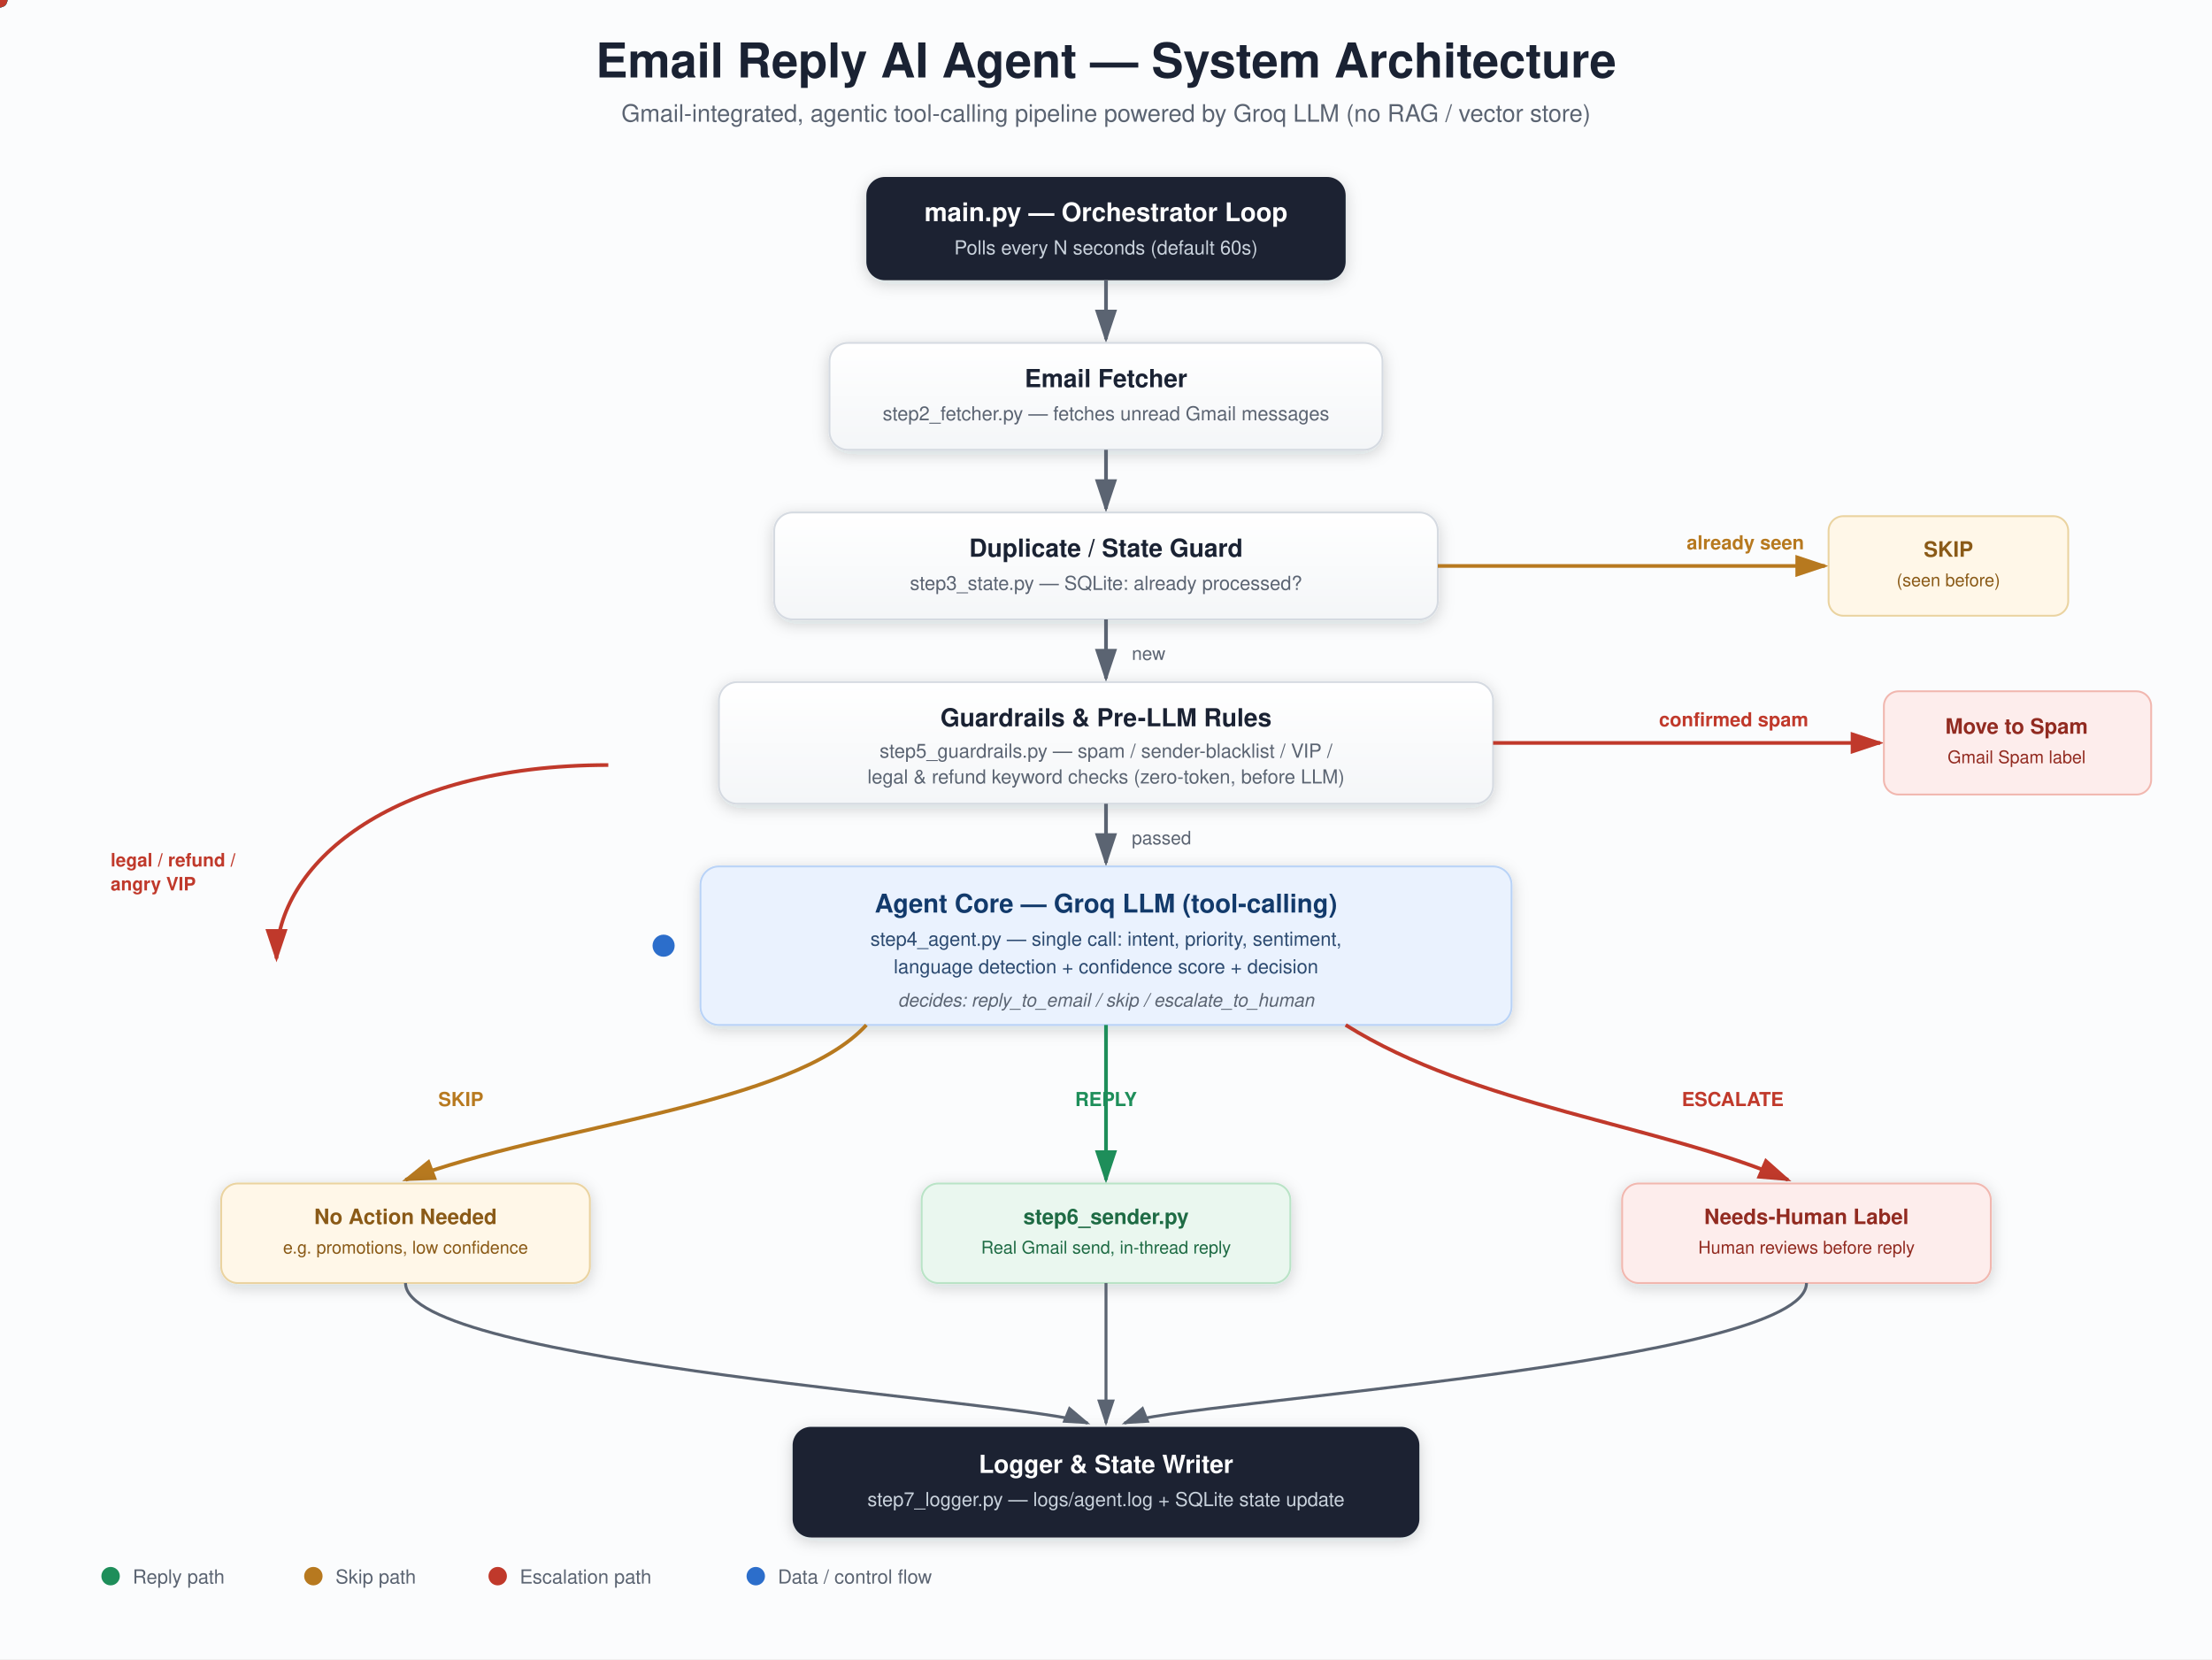
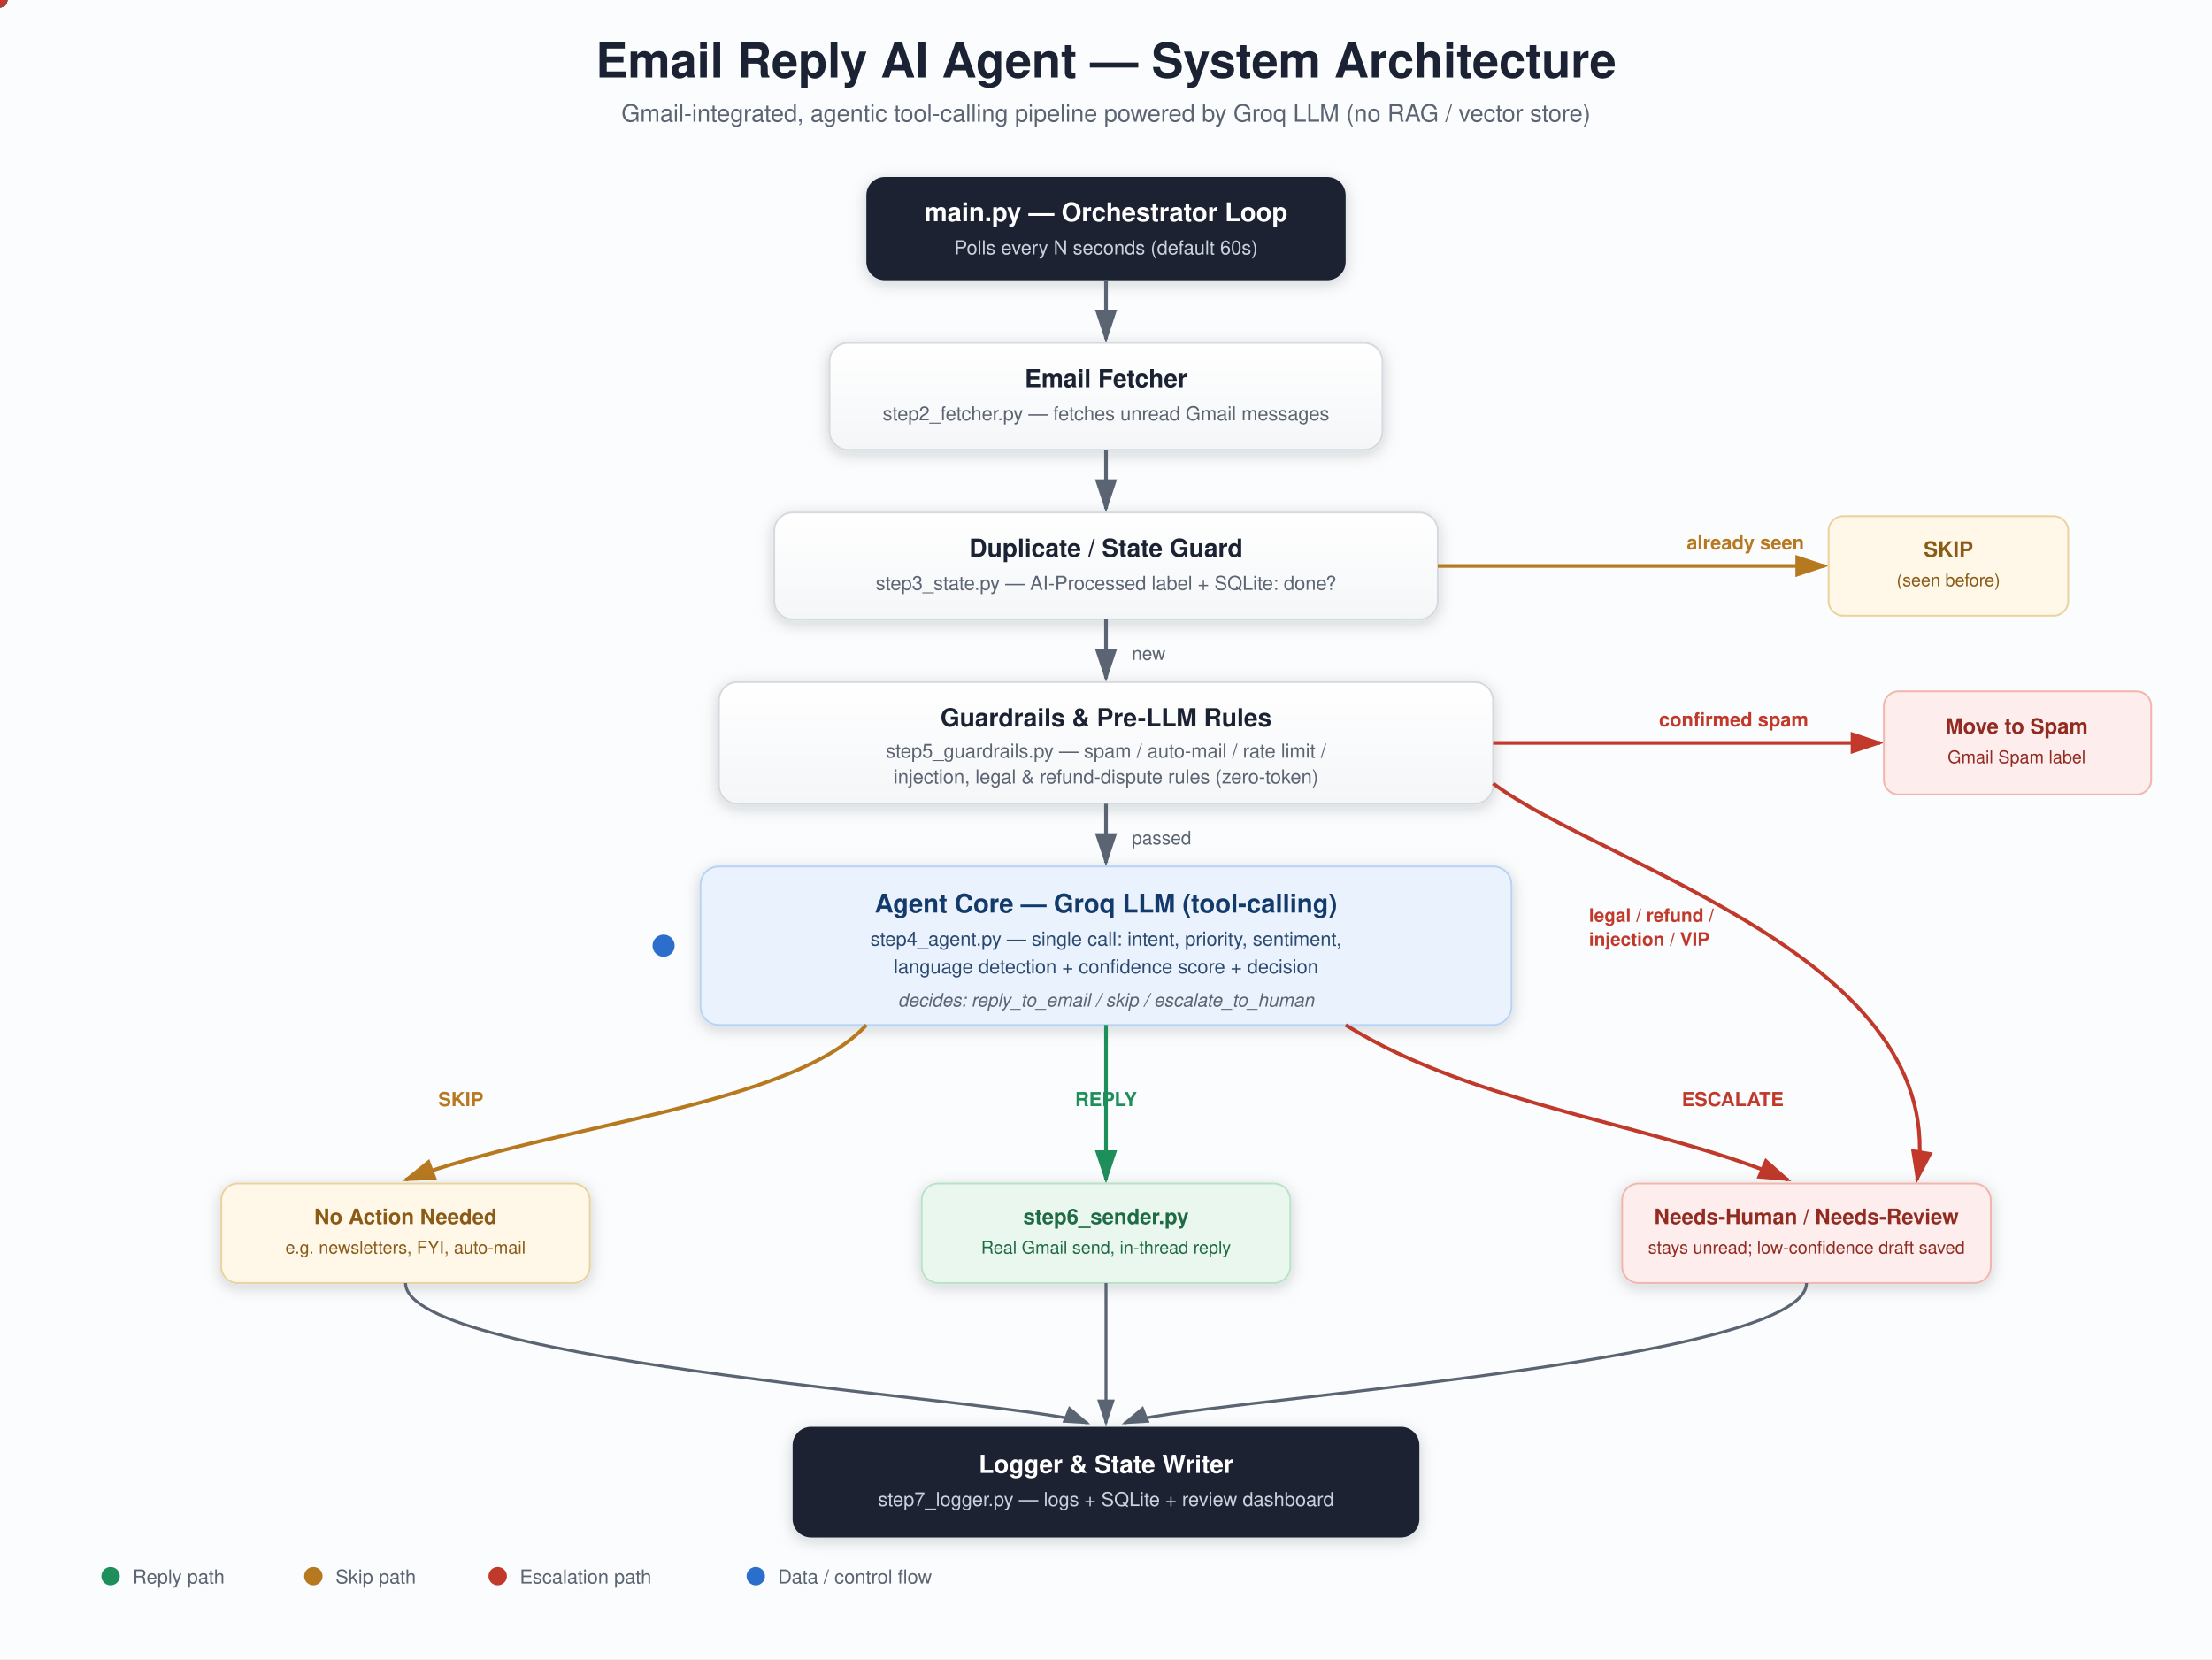
<svg xmlns="http://www.w3.org/2000/svg" viewBox="0 0 1200 900" font-family="Segoe UI, Helvetica, Arial, sans-serif">
  <defs>
    <marker id="arrow" markerWidth="10" markerHeight="10" refX="8" refY="3" orient="auto" markerUnits="strokeWidth">
      <path d="M0,0 L0,6 L9,3 z" fill="#5B6472" />
    </marker>
    <marker id="arrowRed" markerWidth="10" markerHeight="10" refX="8" refY="3" orient="auto" markerUnits="strokeWidth">
      <path d="M0,0 L0,6 L9,3 z" fill="#C0392B" />
    </marker>
    <marker id="arrowGreen" markerWidth="10" markerHeight="10" refX="8" refY="3" orient="auto" markerUnits="strokeWidth">
      <path d="M0,0 L0,6 L9,3 z" fill="#1E8E5A" />
    </marker>
    <marker id="arrowAmber" markerWidth="10" markerHeight="10" refX="8" refY="3" orient="auto" markerUnits="strokeWidth">
      <path d="M0,0 L0,6 L9,3 z" fill="#B7791F" />
    </marker>
    <linearGradient id="cardGrad" x1="0" y1="0" x2="0" y2="1">
      <stop offset="0" stop-color="#FFFFFF" />
      <stop offset="1" stop-color="#F4F6F8" />
    </linearGradient>
    <filter id="softShadow" x="-20%" y="-20%" width="140%" height="140%">
      <feDropShadow dx="0" dy="2" stdDeviation="4" flood-color="#1A2233" flood-opacity="0.18" />
    </filter>
  </defs>
  <rect x="0" y="0" width="1200" height="900" fill="#FBFCFD" />
  <text x="600" y="42" text-anchor="middle" font-size="26" font-weight="700" fill="#1A2233">Email Reply AI Agent — System Architecture</text>
  <text x="600" y="66" text-anchor="middle" font-size="13" fill="#5B6472">Gmail-integrated, agentic tool-calling pipeline powered by Groq LLM (no RAG / vector store)</text>
  <g filter="url(#softShadow)">
    <rect x="470" y="96" width="260" height="56" rx="10" fill="#1A2233" />
  </g>
  <text x="600" y="120" text-anchor="middle" font-size="14" font-weight="700" fill="#FFFFFF">main.py — Orchestrator Loop</text>
  <text x="600" y="138" text-anchor="middle" font-size="10.5" fill="#C9D2DC">Polls every N seconds (default 60s)</text>
  <line x1="600" y1="152" x2="600" y2="184" stroke="#5B6472" stroke-width="2" marker-end="url(#arrow)" />
  <circle r="4" fill="#2C6ECB">
    <animateMotion dur="2.2s" repeatCount="indefinite" path="M600,152 L600,184" />
  </circle>
  <g filter="url(#softShadow)">
    <rect x="450" y="186" width="300" height="58" rx="10" fill="url(#cardGrad)" stroke="#D5DAE1" />
  </g>
  <text x="600" y="210" text-anchor="middle" font-size="13.5" font-weight="700" fill="#1A2233">Email Fetcher</text>
  <text x="600" y="228" text-anchor="middle" font-size="10.5" fill="#5B6472">step2_fetcher.py — fetches unread Gmail messages</text>
  <line x1="600" y1="244" x2="600" y2="276" stroke="#5B6472" stroke-width="2" marker-end="url(#arrow)" />
  <circle r="4" fill="#2C6ECB">
    <animateMotion dur="2.2s" begin="0.3s" repeatCount="indefinite" path="M600,244 L600,276" />
  </circle>
  <g filter="url(#softShadow)">
    <rect x="420" y="278" width="360" height="58" rx="10" fill="url(#cardGrad)" stroke="#D5DAE1" />
  </g>
  <text x="600" y="302" text-anchor="middle" font-size="13.5" font-weight="700" fill="#1A2233">Duplicate / State Guard</text>
-   <text x="600" y="320" text-anchor="middle" font-size="10.5" fill="#5B6472">step3_state.py — SQLite: already processed?</text>
+   <text x="600" y="320" text-anchor="middle" font-size="10.5" fill="#5B6472">step3_state.py — AI-Processed label + SQLite: done?</text>
  <path d="M780,307 C 900,307 960,307 990,307" stroke="#B7791F" stroke-width="2" fill="none" marker-end="url(#arrowAmber)" />
  <text x="915" y="298" font-size="10.5" fill="#B7791F" font-weight="600">already seen</text>
  <rect x="992" y="280" width="130" height="54" rx="8" fill="#FFF7E8" stroke="#EAD3A0" />
  <text x="1057" y="302" text-anchor="middle" font-size="11.5" fill="#8A5A17" font-weight="700">SKIP</text>
  <text x="1057" y="318" text-anchor="middle" font-size="9.5" fill="#8A5A17">(seen before)</text>
  <line x1="600" y1="336" x2="600" y2="368" stroke="#5B6472" stroke-width="2" marker-end="url(#arrow)" />
  <text x="614" y="358" font-size="10" fill="#5B6472">new</text>
  <circle r="4" fill="#2C6ECB">
    <animateMotion dur="2.2s" begin="0.6s" repeatCount="indefinite" path="M600,336 L600,368" />
  </circle>
  <g filter="url(#softShadow)">
    <rect x="390" y="370" width="420" height="66" rx="10" fill="url(#cardGrad)" stroke="#D5DAE1" />
  </g>
  <text x="600" y="394" text-anchor="middle" font-size="13.5" font-weight="700" fill="#1A2233">Guardrails &amp; Pre-LLM Rules</text>
-   <text x="600" y="411" text-anchor="middle" font-size="10.5" fill="#5B6472">step5_guardrails.py — spam / sender-blacklist / VIP /</text>
-   <text x="600" y="425" text-anchor="middle" font-size="10.5" fill="#5B6472">legal &amp; refund keyword checks (zero-token, before LLM)</text>
+   <text x="600" y="411" text-anchor="middle" font-size="10.5" fill="#5B6472">step5_guardrails.py — spam / auto-mail / rate limit /</text>
+   <text x="600" y="425" text-anchor="middle" font-size="10.5" fill="#5B6472">injection, legal &amp; refund-dispute rules (zero-token)</text>
  <path d="M810,403 C 930,403 990,403 1020,403" stroke="#C0392B" stroke-width="2" fill="none" marker-end="url(#arrowRed)" />
  <text x="900" y="394" font-size="10.5" fill="#C0392B" font-weight="600">confirmed spam</text>
  <rect x="1022" y="375" width="145" height="56" rx="8" fill="#FDEDEC" stroke="#F1B7AF" />
  <text x="1094" y="398" text-anchor="middle" font-size="11.5" fill="#922B21" font-weight="700">Move to Spam</text>
  <text x="1094" y="414" text-anchor="middle" font-size="9.5" fill="#922B21">Gmail Spam label</text>
-   <path d="M330,415 C 210,415 150,470 150,520" stroke="#C0392B" stroke-width="2" fill="none" marker-end="url(#arrowRed)" />
-   <text x="60" y="470" font-size="10" fill="#C0392B" font-weight="600">legal / refund /</text>
-   <text x="60" y="483" font-size="10" fill="#C0392B" font-weight="600">angry VIP</text>
+   <path d="M810,425 C 870,470 1060,520 1040,640" stroke="#C0392B" stroke-width="2" fill="none" marker-end="url(#arrowRed)" />
+   <text x="862" y="500" font-size="10" fill="#C0392B" font-weight="600">legal / refund /</text>
+   <text x="862" y="513" font-size="10" fill="#C0392B" font-weight="600">injection / VIP</text>
  <line x1="600" y1="436" x2="600" y2="468" stroke="#5B6472" stroke-width="2" marker-end="url(#arrow)" />
  <text x="614" y="458" font-size="10" fill="#5B6472">passed</text>
  <circle r="4" fill="#2C6ECB">
    <animateMotion dur="2.2s" begin="0.9s" repeatCount="indefinite" path="M600,436 L600,468" />
  </circle>
  <g filter="url(#softShadow)">
    <rect x="380" y="470" width="440" height="86" rx="10" fill="#EAF2FE" stroke="#B9D3F7" />
  </g>
  <text x="600" y="495" text-anchor="middle" font-size="14" font-weight="700" fill="#123A6B">Agent Core — Groq LLM (tool-calling)</text>
  <text x="600" y="513" text-anchor="middle" font-size="10.5" fill="#2C4A70">step4_agent.py — single call: intent, priority, sentiment,</text>
  <text x="600" y="528" text-anchor="middle" font-size="10.5" fill="#2C4A70">language detection + confidence score + decision</text>
  <text x="600" y="546" text-anchor="middle" font-size="10" fill="#5B6472" font-style="italic">decides: reply_to_email / skip / escalate_to_human</text>
  <circle cx="360" cy="513" r="6" fill="#2C6ECB">
    <animate attributeName="r" values="5;9;5" dur="1.6s" repeatCount="indefinite" />
    <animate attributeName="opacity" values="1;0.4;1" dur="1.6s" repeatCount="indefinite" />
  </circle>
  <path d="M470,556 C 430,600 300,610 220,640" stroke="#B7791F" stroke-width="2" fill="none" marker-end="url(#arrowAmber)" />
  <path d="M600,556 L600,640" stroke="#1E8E5A" stroke-width="2" fill="none" marker-end="url(#arrowGreen)" />
  <path d="M730,556 C 800,600 900,610 970,640" stroke="#C0392B" stroke-width="2" fill="none" marker-end="url(#arrowRed)" />
  <circle r="4" fill="#B7791F">
    <animateMotion dur="2.4s" begin="1.2s" repeatCount="indefinite" path="M470,556 C 430,600 300,610 220,640" />
  </circle>
  <circle r="4" fill="#1E8E5A">
    <animateMotion dur="2.4s" begin="1.2s" repeatCount="indefinite" path="M600,556 L600,640" />
  </circle>
  <circle r="4" fill="#C0392B">
    <animateMotion dur="2.4s" begin="1.2s" repeatCount="indefinite" path="M730,556 C 800,600 900,610 970,640" />
  </circle>
  <text x="250" y="600" text-anchor="middle" font-size="10.5" fill="#B7791F" font-weight="600">SKIP</text>
  <text x="600" y="600" text-anchor="middle" font-size="10.5" fill="#1E8E5A" font-weight="600">REPLY</text>
  <text x="940" y="600" text-anchor="middle" font-size="10.5" fill="#C0392B" font-weight="600">ESCALATE</text>
  <g filter="url(#softShadow)">
    <rect x="120" y="642" width="200" height="54" rx="9" fill="#FFF7E8" stroke="#EAD3A0" />
  </g>
  <text x="220" y="664" text-anchor="middle" font-size="11.5" font-weight="700" fill="#8A5A17">No Action Needed</text>
-   <text x="220" y="680" text-anchor="middle" font-size="9.5" fill="#8A5A17">e.g. promotions, low confidence</text>
+   <text x="220" y="680" text-anchor="middle" font-size="9.5" fill="#8A5A17">e.g. newsletters, FYI, auto-mail</text>
  <g filter="url(#softShadow)">
    <rect x="500" y="642" width="200" height="54" rx="9" fill="#EAF7EF" stroke="#B9E3C6" />
  </g>
  <text x="600" y="664" text-anchor="middle" font-size="11.5" font-weight="700" fill="#1E6B44">step6_sender.py</text>
  <text x="600" y="680" text-anchor="middle" font-size="9.5" fill="#1E6B44">Real Gmail send, in-thread reply</text>
  <g filter="url(#softShadow)">
    <rect x="880" y="642" width="200" height="54" rx="9" fill="#FDEDEC" stroke="#F1B7AF" />
  </g>
-   <text x="980" y="664" text-anchor="middle" font-size="11.5" font-weight="700" fill="#922B21">Needs-Human Label</text>
-   <text x="980" y="680" text-anchor="middle" font-size="9.5" fill="#922B21">Human reviews before reply</text>
+   <text x="980" y="664" text-anchor="middle" font-size="11.5" font-weight="700" fill="#922B21">Needs-Human / Needs-Review</text>
+   <text x="980" y="680" text-anchor="middle" font-size="9.5" fill="#922B21">stays unread; low-confidence draft saved</text>
  <path d="M220,696 C 220,740 560,760 590,772" stroke="#5B6472" stroke-width="1.6" fill="none" marker-end="url(#arrow)" />
  <path d="M600,696 L600,772" stroke="#5B6472" stroke-width="1.6" fill="none" marker-end="url(#arrow)" />
  <path d="M980,696 C 980,740 640,760 610,772" stroke="#5B6472" stroke-width="1.6" fill="none" marker-end="url(#arrow)" />
  <g filter="url(#softShadow)">
    <rect x="430" y="774" width="340" height="60" rx="10" fill="#1A2233" />
  </g>
  <text x="600" y="799" text-anchor="middle" font-size="13.5" font-weight="700" fill="#FFFFFF">Logger &amp; State Writer</text>
-   <text x="600" y="817" text-anchor="middle" font-size="10.5" fill="#C9D2DC">step7_logger.py — logs/agent.log + SQLite state update</text>
+   <text x="600" y="817" text-anchor="middle" font-size="10.5" fill="#C9D2DC">step7_logger.py — logs + SQLite + review dashboard</text>
  <g font-size="10.5" fill="#5B6472">
    <circle cx="60" cy="855" r="5" fill="#1E8E5A" />
    <text x="72" y="859">Reply path</text>
    <circle cx="170" cy="855" r="5" fill="#B7791F" />
    <text x="182" y="859">Skip path</text>
    <circle cx="270" cy="855" r="5" fill="#C0392B" />
    <text x="282" y="859">Escalation path</text>
    <circle cx="410" cy="855" r="5" fill="#2C6ECB" />
    <text x="422" y="859">Data / control flow</text>
  </g>
</svg>
